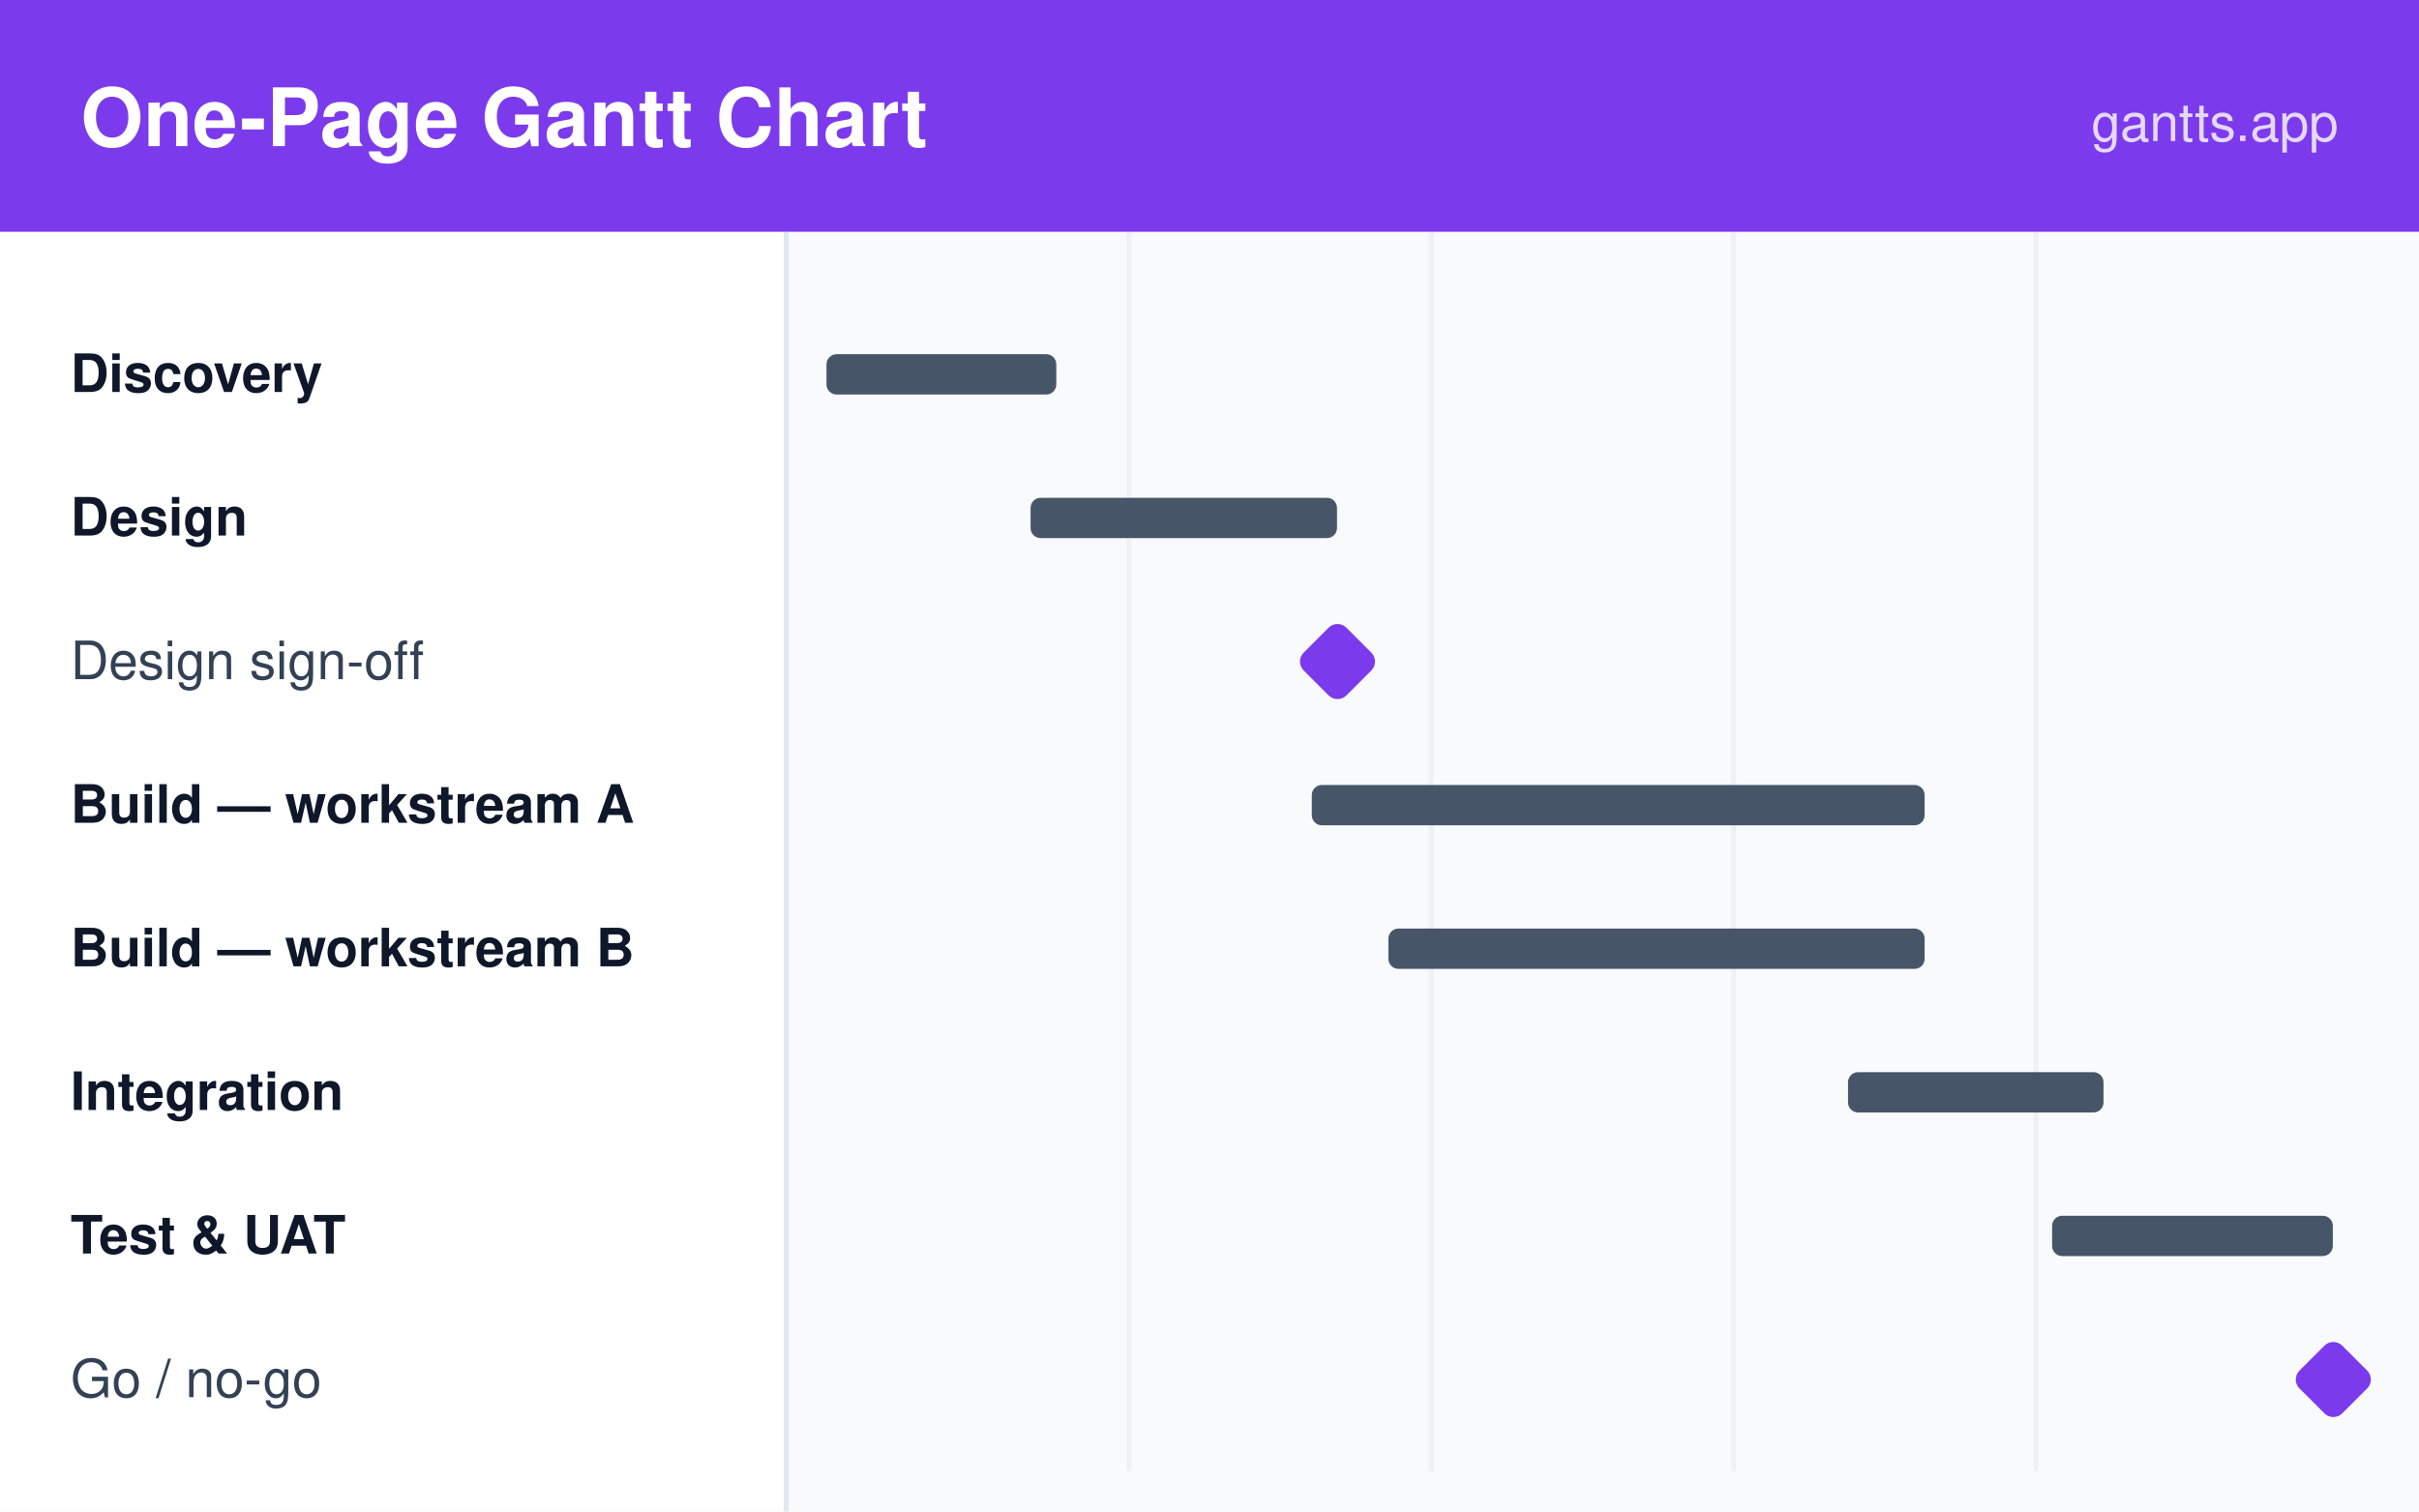
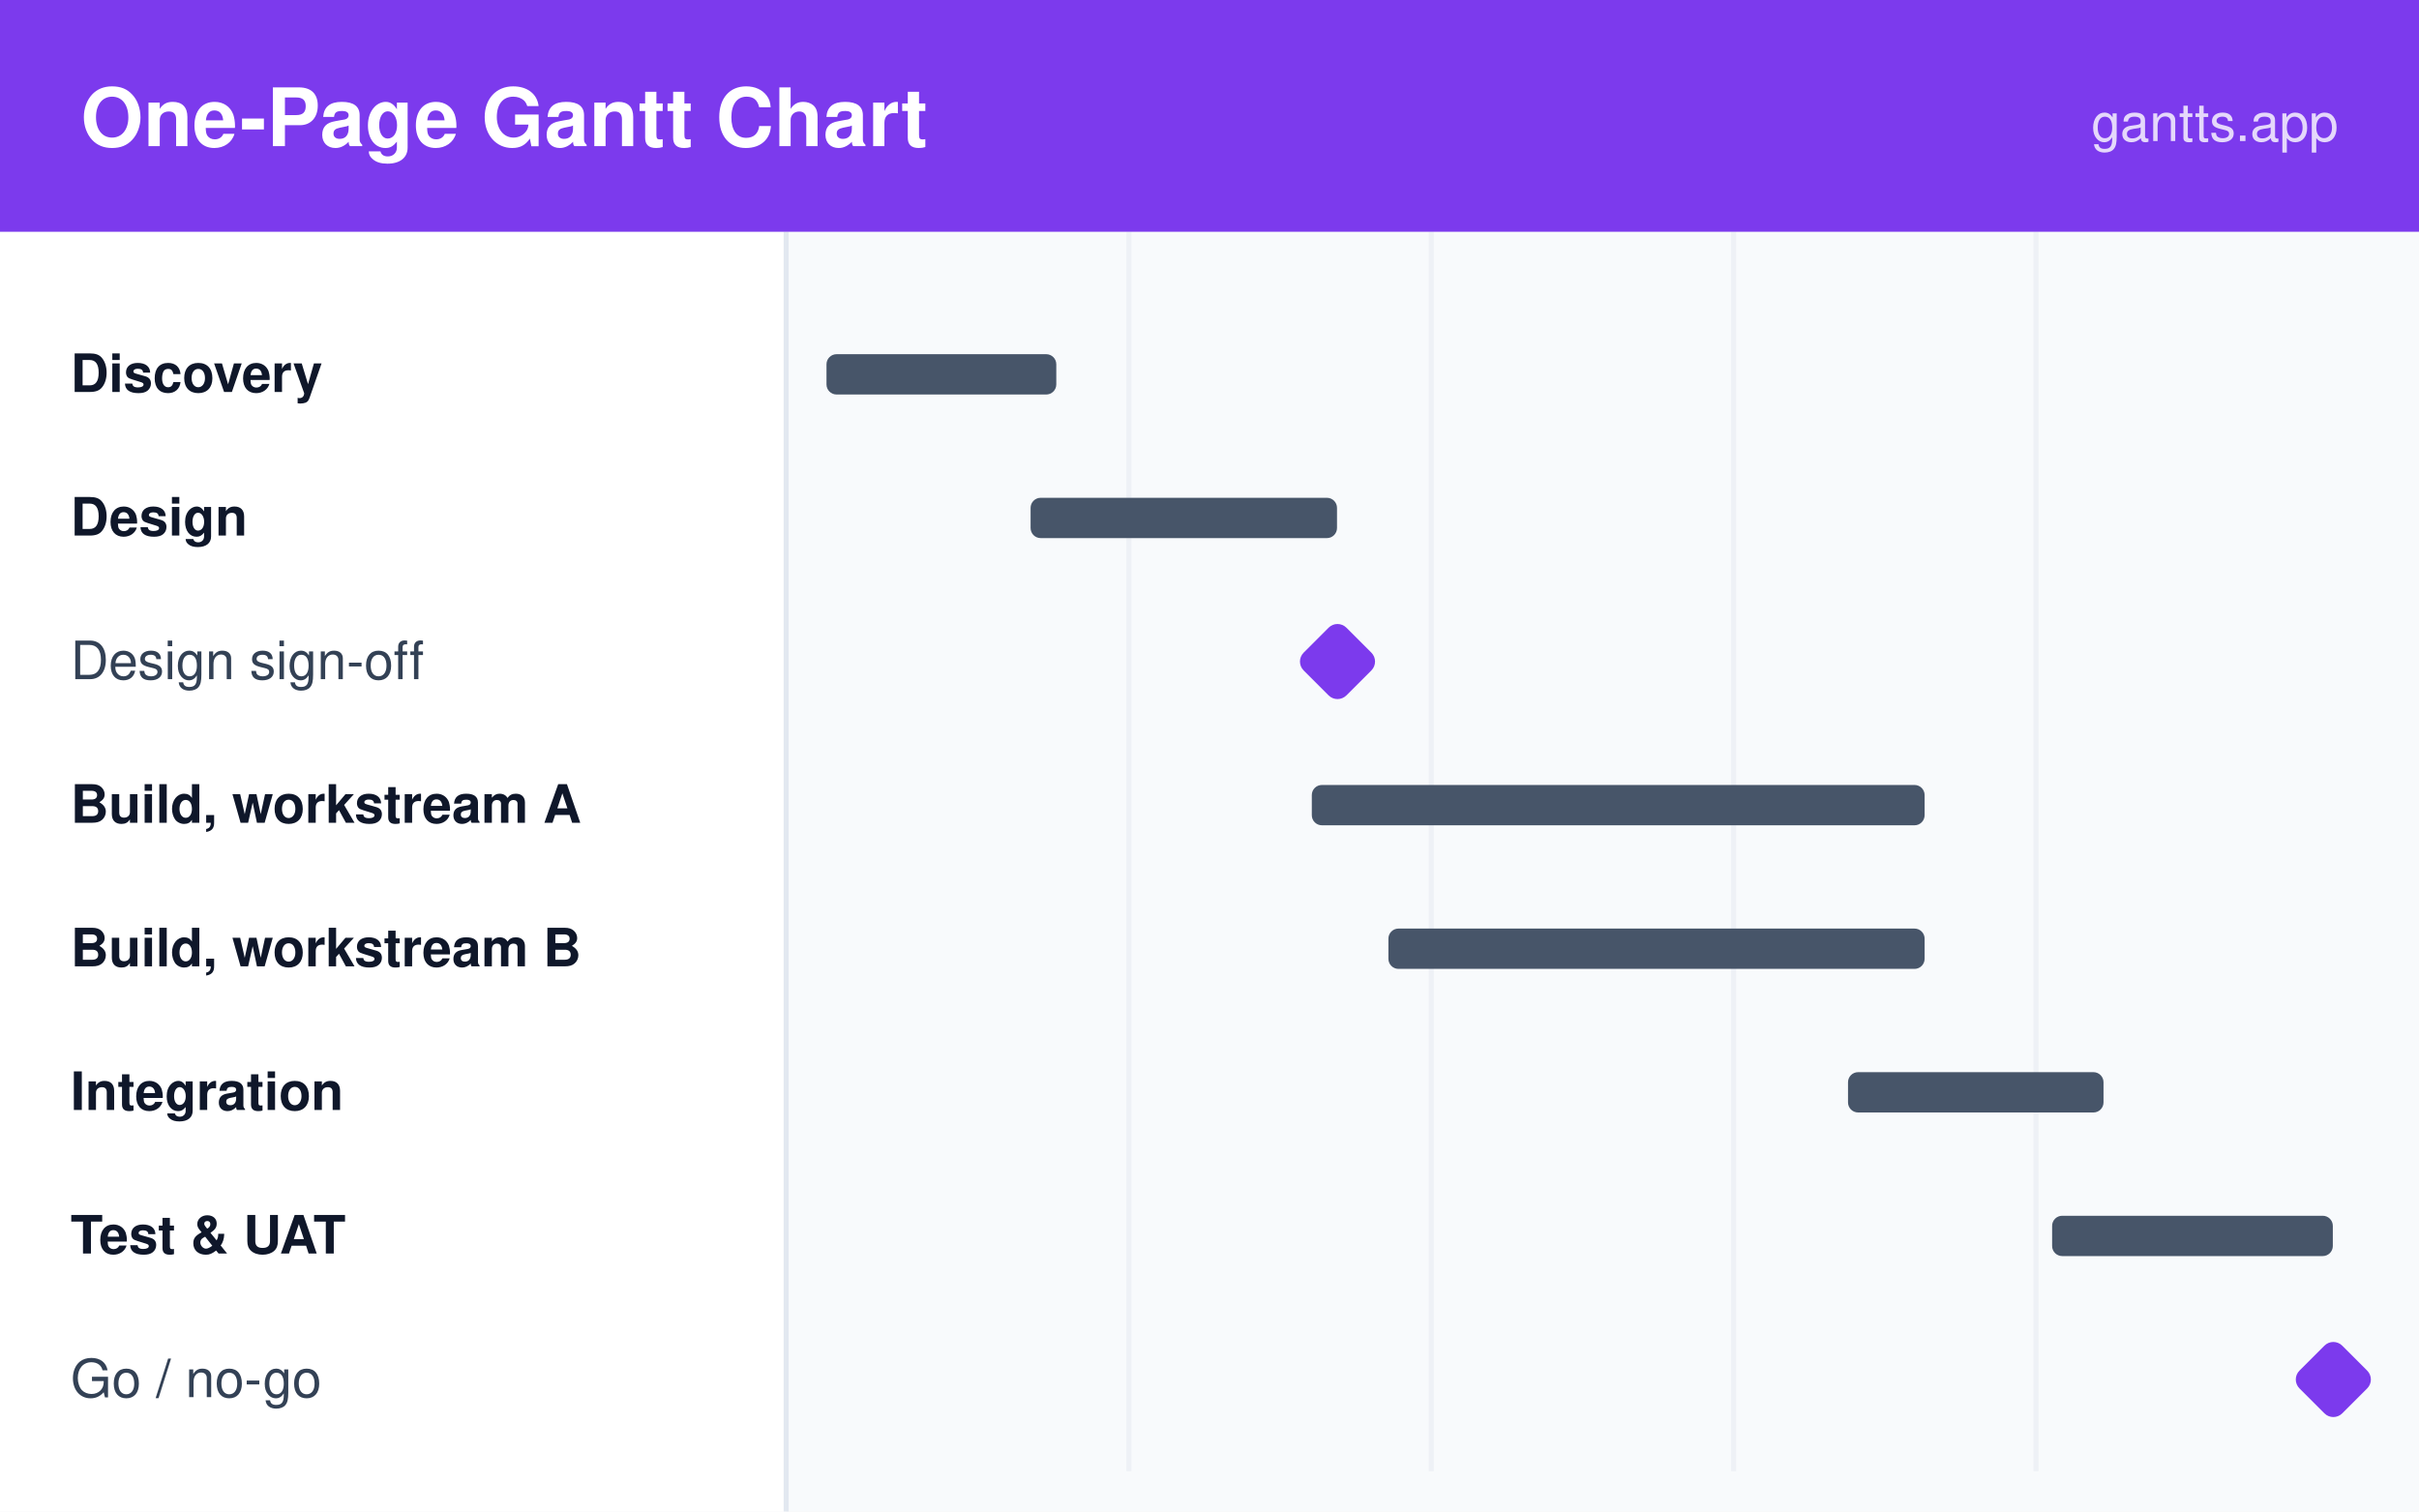
<svg xmlns="http://www.w3.org/2000/svg" viewBox="0 0 480 300" width="480" height="300" role="img" aria-label="One-Page Gantt Chart Gantt chart template preview">
  <rect width="480" height="300" fill="#ffffff" />
  <rect x="0" y="46" width="480" height="254" fill="#f8fafc" />
  <rect x="0" y="46" width="156" height="254" fill="#ffffff" />
  <line x1="224.0" y1="46" x2="224.0" y2="292" stroke="#eef1f6" stroke-width="1" />
  <line x1="284.0" y1="46" x2="284.0" y2="292" stroke="#eef1f6" stroke-width="1" />
  <line x1="344.0" y1="46" x2="344.0" y2="292" stroke="#eef1f6" stroke-width="1" />
  <line x1="404.0" y1="46" x2="404.0" y2="292" stroke="#eef1f6" stroke-width="1" />
  <line x1="156" y1="46" x2="156" y2="300" stroke="#e2e8f0" stroke-width="1" />
  <rect width="480" height="46" fill="#7c3aed" />
  <text x="16" y="29" font-family="Segoe UI, Helvetica, Arial, sans-serif" font-size="16" font-weight="700" fill="#ffffff">One-Page Gantt Chart</text>
  <text x="464" y="28" text-anchor="end" font-family="Segoe UI, Helvetica, Arial, sans-serif" font-size="10.5" fill="#ffffffcc">gantts.app</text>
  <text x="14" y="77.8" font-family="Segoe UI, Helvetica, Arial, sans-serif" font-size="10.5" font-weight="700" fill="#0f172a">Discovery</text>
  <rect x="164.0" y="70.3" width="45.6" height="8" rx="2" fill="#475569" />
  <text x="14" y="106.3" font-family="Segoe UI, Helvetica, Arial, sans-serif" font-size="10.5" font-weight="700" fill="#0f172a">Design</text>
  <rect x="204.5" y="98.8" width="60.8" height="8" rx="2" fill="#475569" />
  <text x="14" y="134.8" font-family="Segoe UI, Helvetica, Arial, sans-serif" font-size="10.5" font-weight="400" fill="#334155">Design sign-off</text>
  <rect x="259.4" y="125.3" width="12" height="12" rx="2.5" transform="rotate(45 265.4 131.3)" fill="#7c3aed" />
-   <text x="14" y="163.3" font-family="Segoe UI, Helvetica, Arial, sans-serif" font-size="10.5" font-weight="700" fill="#0f172a">Build — workstream A</text>
+   <text x="14" y="163.3" font-family="Segoe UI, Helvetica, Arial, sans-serif" font-size="10.5" font-weight="700" fill="#0f172a">Build, workstream A</text>
  <rect x="260.3" y="155.8" width="121.6" height="8" rx="2" fill="#475569" />
-   <text x="14" y="191.8" font-family="Segoe UI, Helvetica, Arial, sans-serif" font-size="10.5" font-weight="700" fill="#0f172a">Build — workstream B</text>
+   <text x="14" y="191.8" font-family="Segoe UI, Helvetica, Arial, sans-serif" font-size="10.5" font-weight="700" fill="#0f172a">Build, workstream B</text>
  <rect x="275.5" y="184.3" width="106.4" height="8" rx="2" fill="#475569" />
  <text x="14" y="220.3" font-family="Segoe UI, Helvetica, Arial, sans-serif" font-size="10.5" font-weight="700" fill="#0f172a">Integration</text>
  <rect x="366.7" y="212.8" width="50.7" height="8" rx="2" fill="#475569" />
  <text x="14" y="248.8" font-family="Segoe UI, Helvetica, Arial, sans-serif" font-size="10.5" font-weight="700" fill="#0f172a">Test &amp; UAT</text>
  <rect x="407.2" y="241.3" width="55.7" height="8" rx="2" fill="#475569" />
  <text x="14" y="277.3" font-family="Segoe UI, Helvetica, Arial, sans-serif" font-size="10.5" font-weight="400" fill="#334155">Go / no-go</text>
  <rect x="457.0" y="267.8" width="12" height="12" rx="2.5" transform="rotate(45 463.0 273.8)" fill="#7c3aed" />
</svg>
